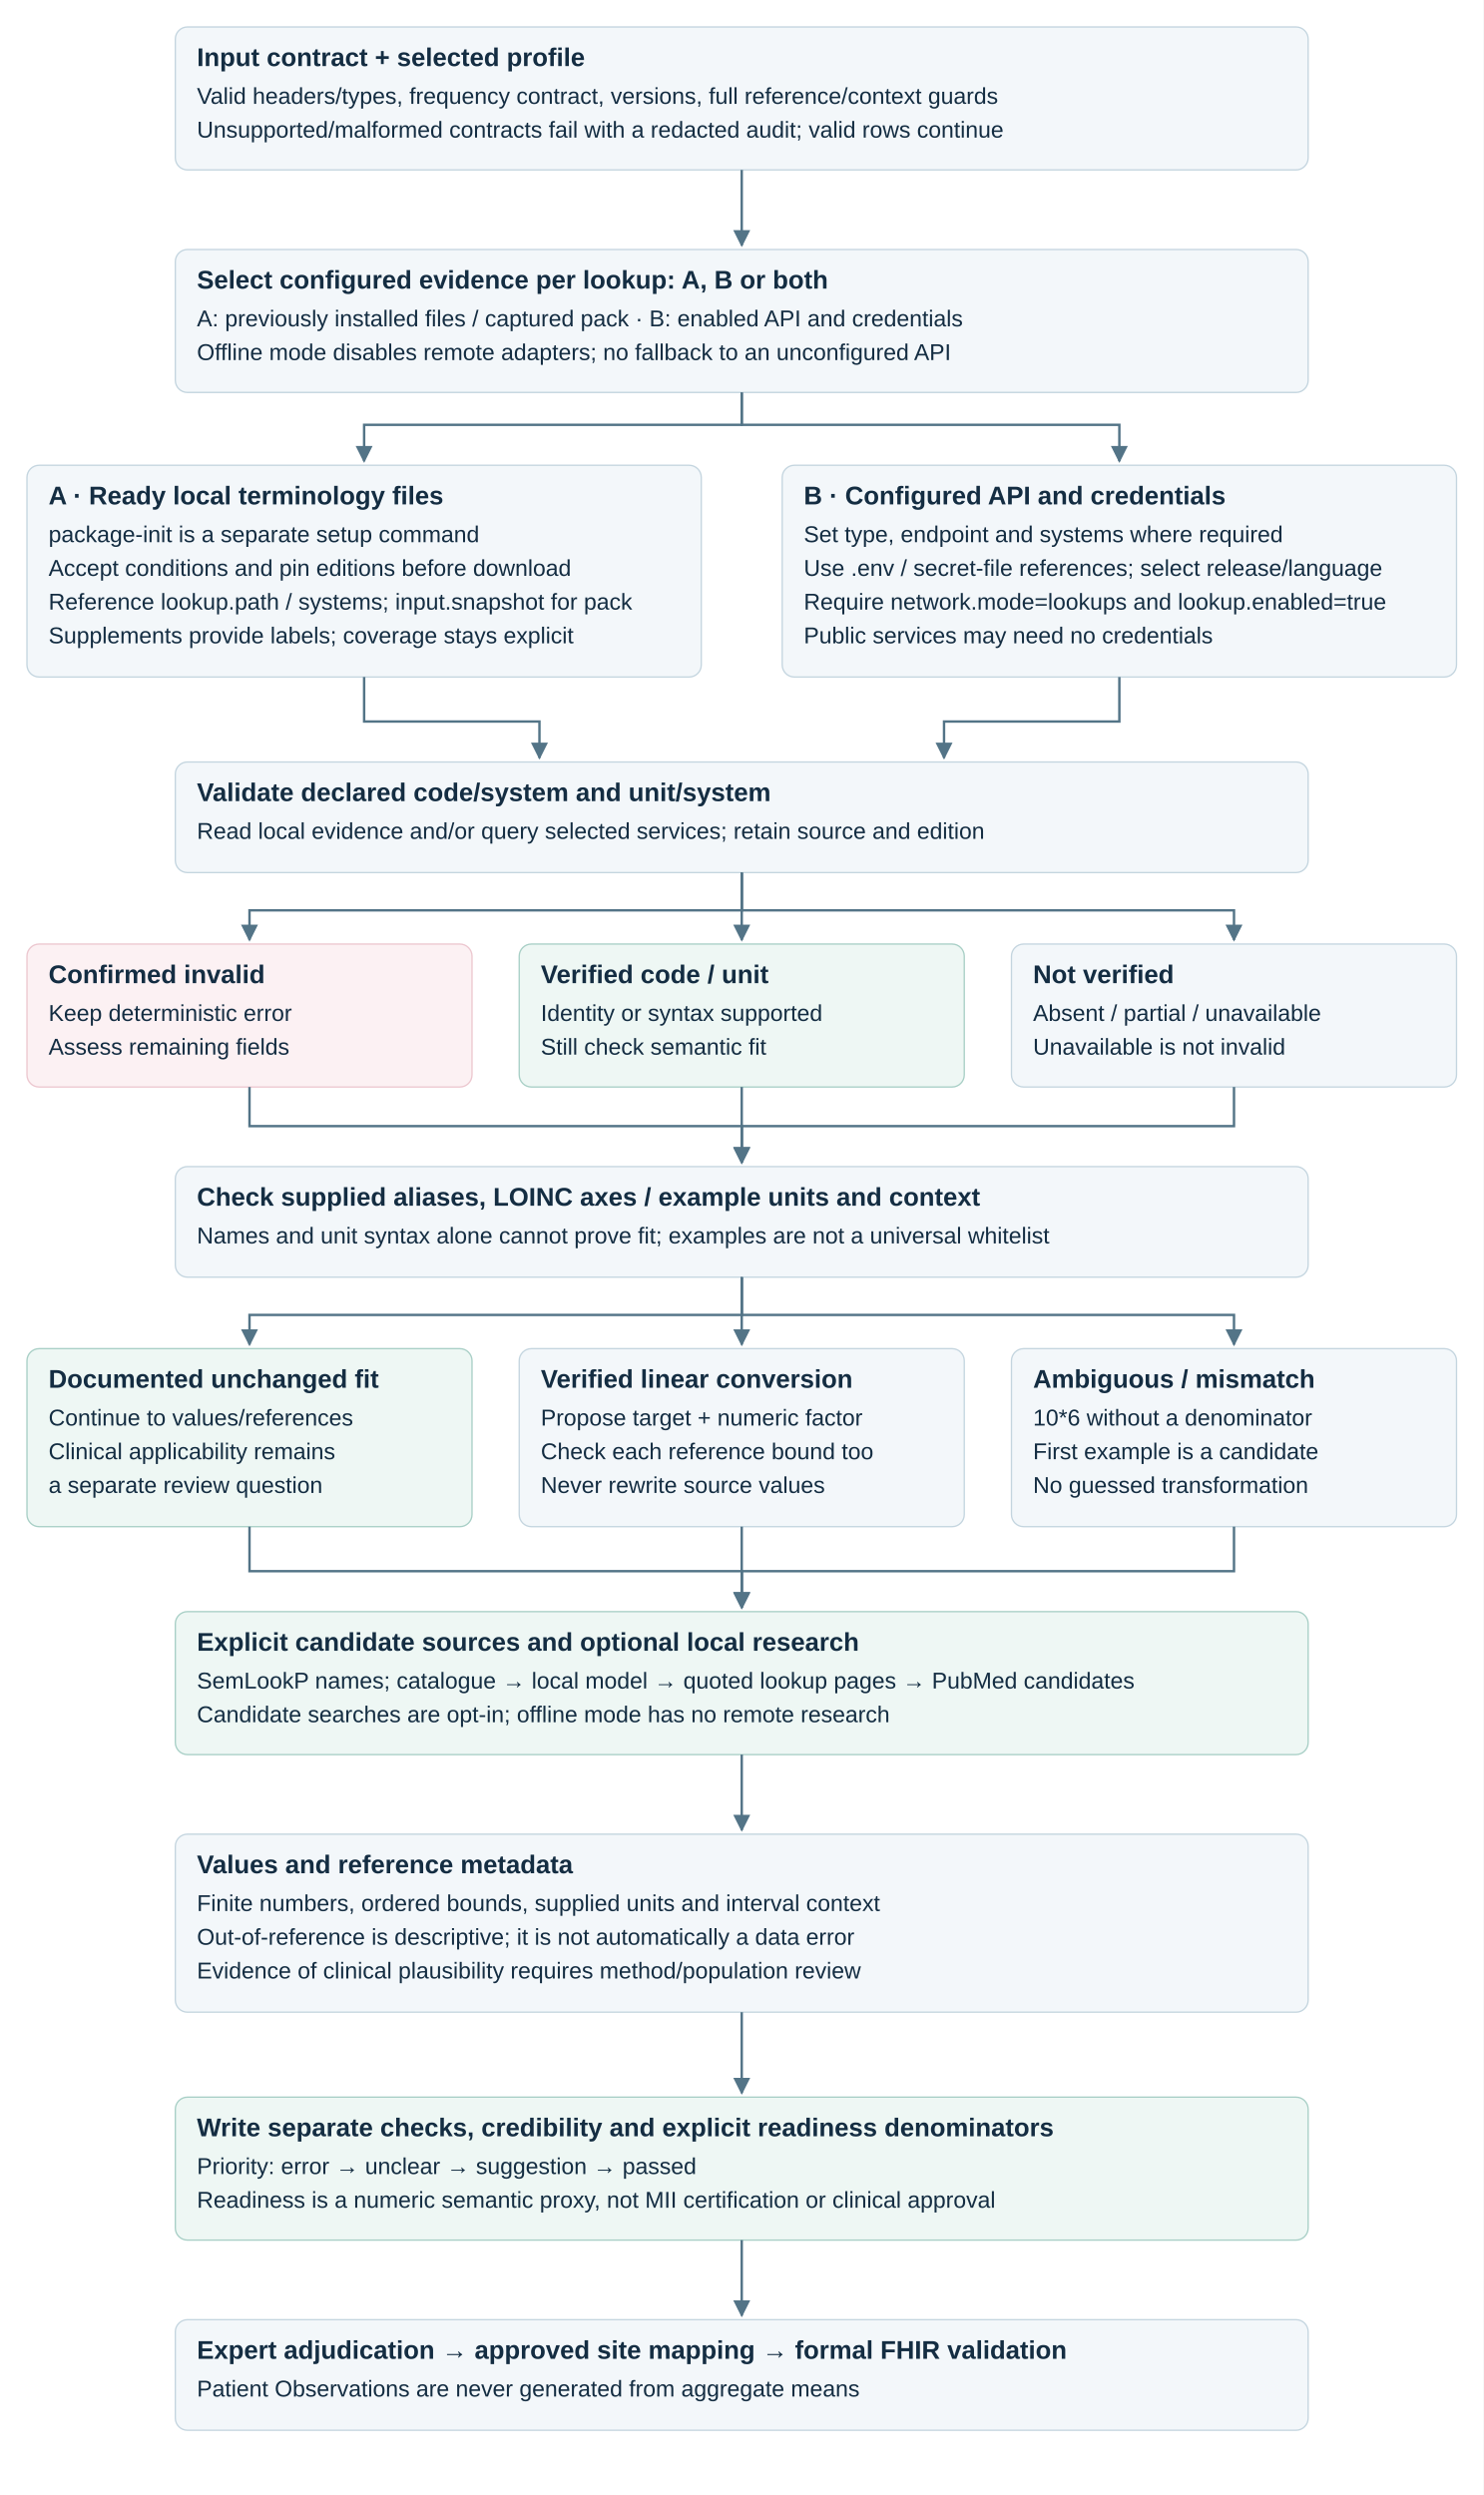
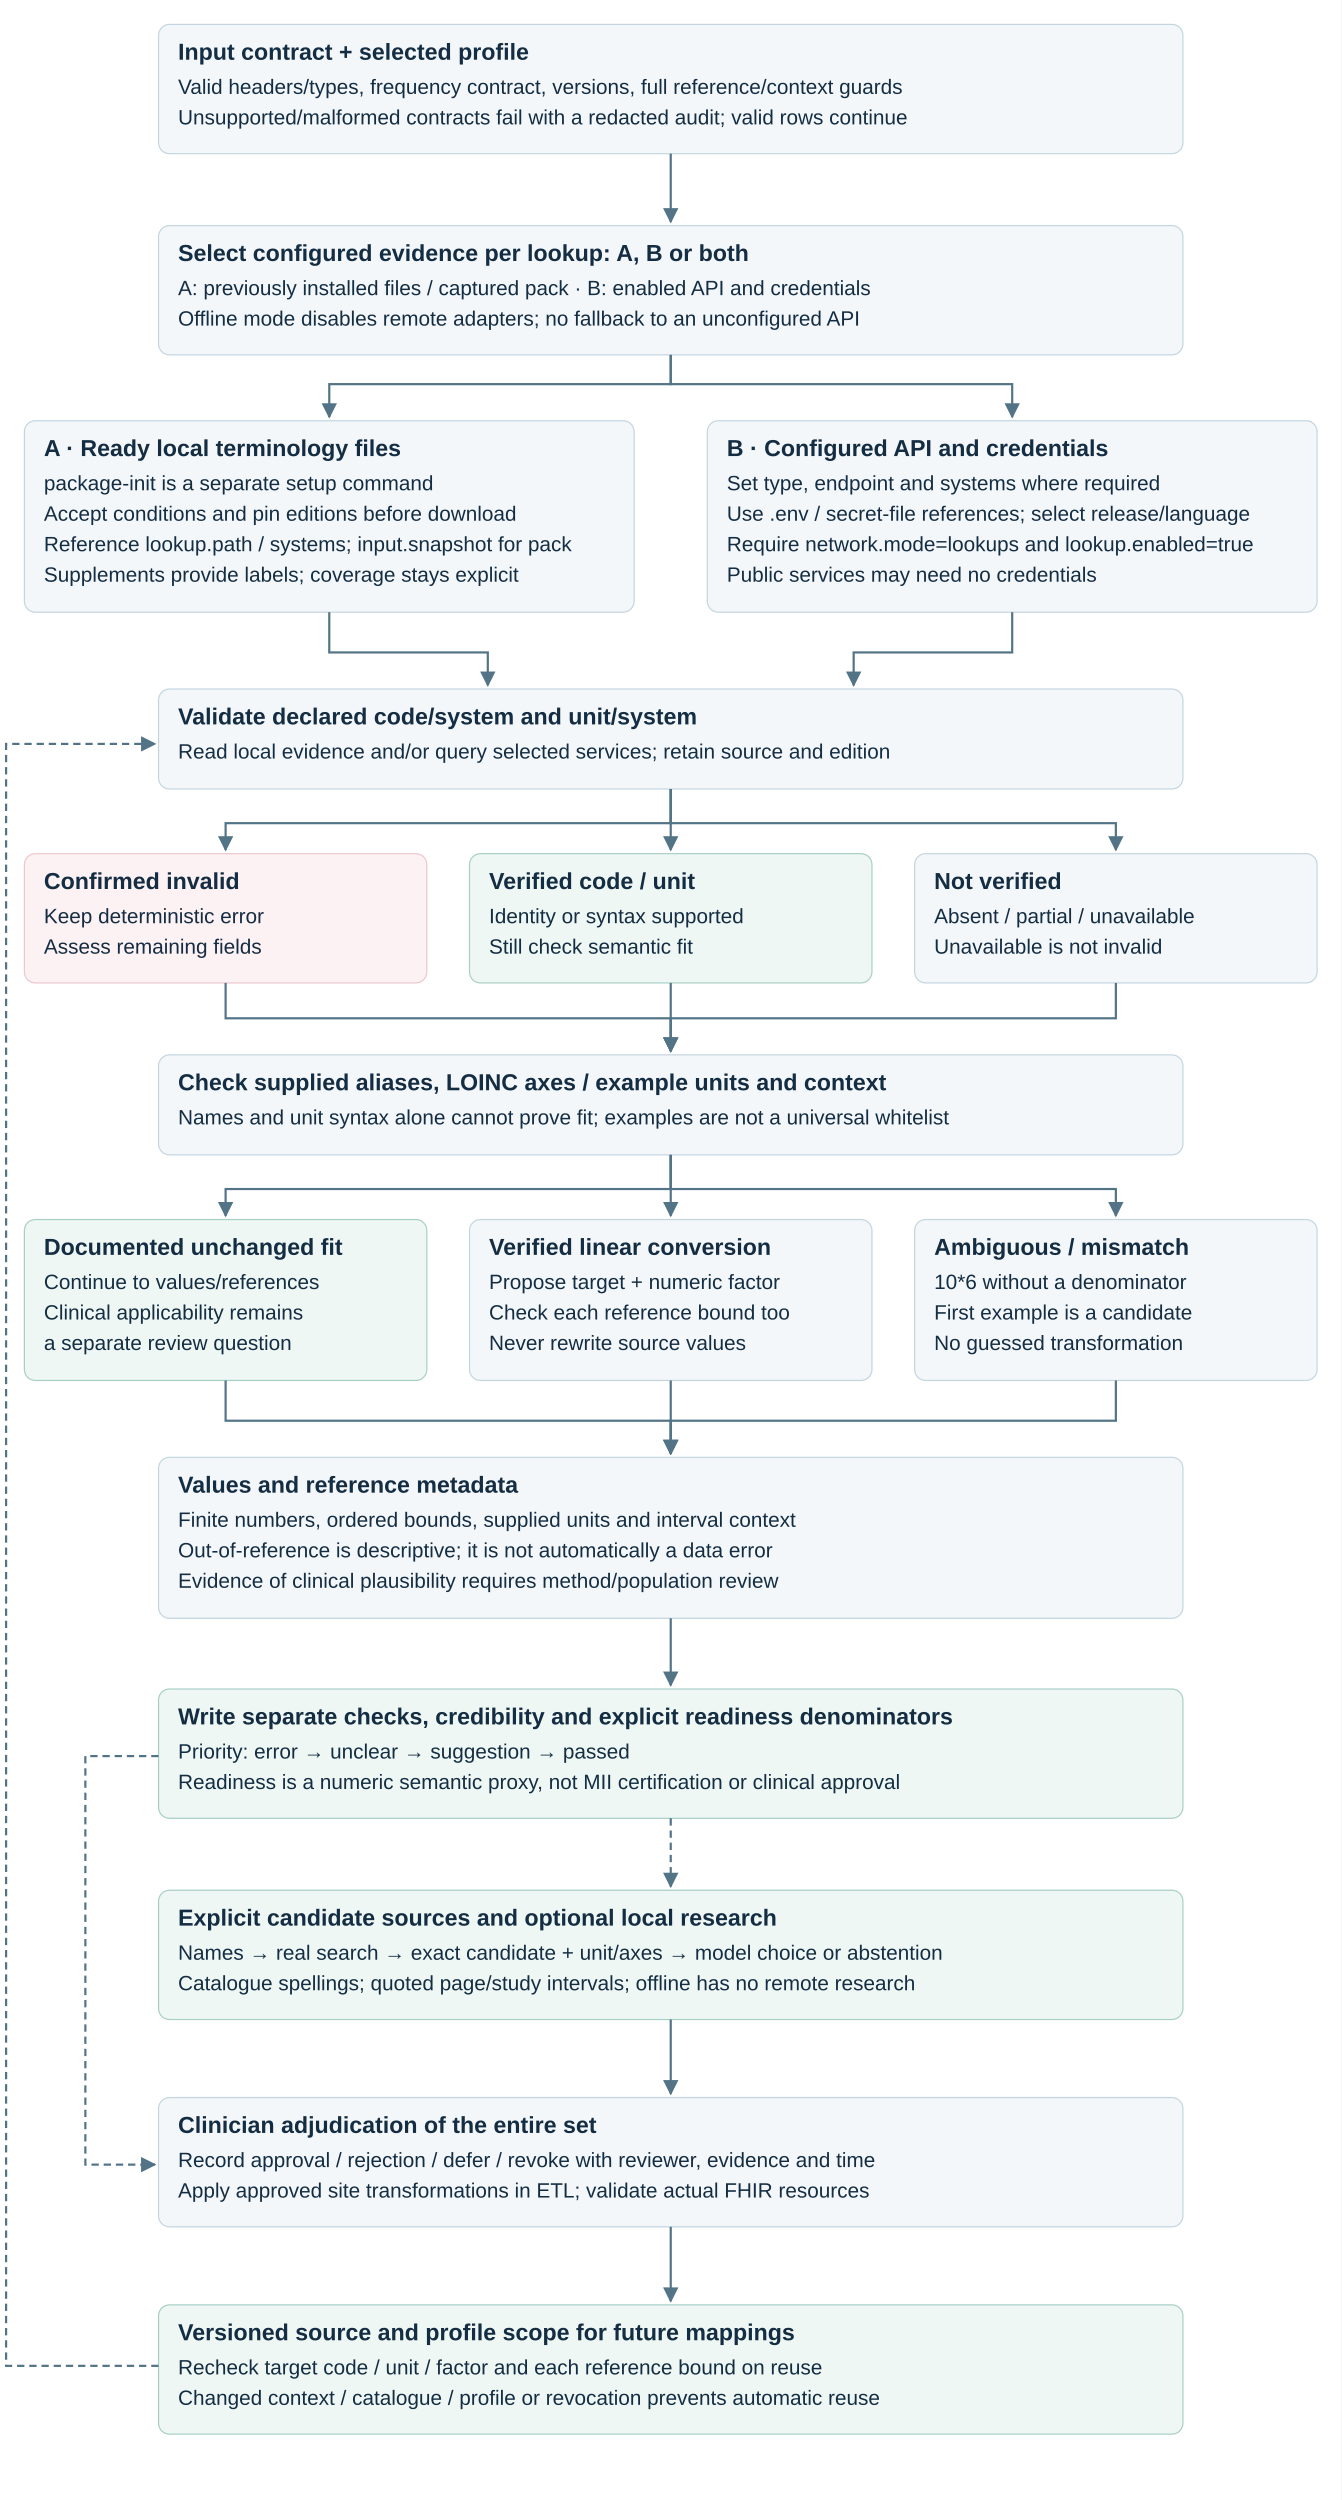
- <svg xmlns="http://www.w3.org/2000/svg" width="1100" height="1850" viewBox="0 0 1100 1850" role="img" aria-labelledby="title desc">
+ <svg xmlns="http://www.w3.org/2000/svg" width="1100" height="2050" viewBox="0 0 1100 2050" role="img" aria-labelledby="title desc">
  <defs>
    <marker id="arrow" viewBox="0 0 10 10" refX="9" refY="5" markerWidth="7" markerHeight="7" orient="auto-start-reverse">
      <path d="M0 0 L10 5 L0 10z" fill="#537487" />
    </marker>
  </defs>
  <style>text{font-family:Arial,sans-serif;fill:#142d42}.heading{font-size:19px;font-weight:700}.body{font-size:17px}.label{font-size:14px;fill:#526978}</style>
  <rect width="1100" height="100%" fill="white" />
  <g data-node="INPUT">
    <rect x="130" y="20" width="840" height="106" rx="9" fill="#f3f7fa" stroke="#c4d5df" />
    <text x="146" y="49" class="heading">Input contract + selected profile</text>
    <text x="146" y="77" class="body">Valid headers/types, frequency contract, versions, full reference/context guards</text>
    <text x="146" y="102" class="body">Unsupported/malformed contracts fail with a redacted audit; valid rows continue</text>
  </g>
  <g data-node="SOURCE">
    <rect x="130" y="185" width="840" height="106" rx="9" fill="#f3f7fa" stroke="#c4d5df" />
    <text x="146" y="214" class="heading">Select configured evidence per lookup: A, B or both</text>
    <text x="146" y="242" class="body">A: previously installed files / captured pack · B: enabled API and credentials</text>
    <text x="146" y="267" class="body">Offline mode disables remote adapters; no fallback to an unconfigured API</text>
  </g>
  <g data-node="LOCAL">
    <rect x="20" y="345" width="500" height="157" rx="9" fill="#f3f7fa" stroke="#c4d5df" />
    <text x="36" y="374" class="heading">A · Ready local terminology files</text>
    <text x="36" y="402" class="body">package-init is a separate setup command</text>
    <text x="36" y="427" class="body">Accept conditions and pin editions before download</text>
    <text x="36" y="452" class="body">Reference lookup.path / systems; input.snapshot for pack</text>
    <text x="36" y="477" class="body">Supplements provide labels; coverage stays explicit</text>
  </g>
  <g data-node="API">
    <rect x="580" y="345" width="500" height="157" rx="9" fill="#f3f7fa" stroke="#c4d5df" />
    <text x="596" y="374" class="heading">B · Configured API and credentials</text>
    <text x="596" y="402" class="body">Set type, endpoint and systems where required</text>
    <text x="596" y="427" class="body">Use .env / secret-file references; select release/language</text>
    <text x="596" y="452" class="body">Require network.mode=lookups and lookup.enabled=true</text>
    <text x="596" y="477" class="body">Public services may need no credentials</text>
  </g>
  <g data-node="LOOKUP">
    <rect x="130" y="565" width="840" height="82" rx="9" fill="#f3f7fa" stroke="#c4d5df" />
    <text x="146" y="594" class="heading">Validate declared code/system and unit/system</text>
    <text x="146" y="622" class="body">Read local evidence and/or query selected services; retain source and edition</text>
  </g>
  <g data-node="INVALID">
    <rect x="20" y="700" width="330" height="106" rx="9" fill="#fcf1f3" stroke="#ecc7cf" />
    <text x="36" y="729" class="heading">Confirmed invalid</text>
    <text x="36" y="757" class="body">Keep deterministic error</text>
    <text x="36" y="782" class="body">Assess remaining fields</text>
  </g>
  <g data-node="KNOWN">
    <rect x="385" y="700" width="330" height="106" rx="9" fill="#eef7f4" stroke="#a8cfc6" />
    <text x="401" y="729" class="heading">Verified code / unit</text>
    <text x="401" y="757" class="body">Identity or syntax supported</text>
    <text x="401" y="782" class="body">Still check semantic fit</text>
  </g>
  <g data-node="UNKNOWN">
    <rect x="750" y="700" width="330" height="106" rx="9" fill="#f3f7fa" stroke="#c4d5df" />
    <text x="766" y="729" class="heading">Not verified</text>
    <text x="766" y="757" class="body">Absent / partial / unavailable</text>
    <text x="766" y="782" class="body">Unavailable is not invalid</text>
  </g>
  <g data-node="FIT">
    <rect x="130" y="865" width="840" height="82" rx="9" fill="#f3f7fa" stroke="#c4d5df" />
    <text x="146" y="894" class="heading">Check supplied aliases, LOINC axes / example units and context</text>
    <text x="146" y="922" class="body">Names and unit syntax alone cannot prove fit; examples are not a universal whitelist</text>
  </g>
  <g data-node="MATCH">
    <rect x="20" y="1000" width="330" height="132" rx="9" fill="#eef7f4" stroke="#a8cfc6" />
    <text x="36" y="1029" class="heading">Documented unchanged fit</text>
    <text x="36" y="1057" class="body">Continue to values/references</text>
    <text x="36" y="1082" class="body">Clinical applicability remains</text>
    <text x="36" y="1107" class="body">a separate review question</text>
  </g>
  <g data-node="CONVERT">
    <rect x="385" y="1000" width="330" height="132" rx="9" fill="#f3f7fa" stroke="#c4d5df" />
    <text x="401" y="1029" class="heading">Verified linear conversion</text>
    <text x="401" y="1057" class="body">Propose target + numeric factor</text>
    <text x="401" y="1082" class="body">Check each reference bound too</text>
    <text x="401" y="1107" class="body">Never rewrite source values</text>
  </g>
  <g data-node="AMBIG">
    <rect x="750" y="1000" width="330" height="132" rx="9" fill="#f3f7fa" stroke="#c4d5df" />
    <text x="766" y="1029" class="heading">Ambiguous / mismatch</text>
    <text x="766" y="1057" class="body">10*6 without a denominator</text>
    <text x="766" y="1082" class="body">First example is a candidate</text>
    <text x="766" y="1107" class="body">No guessed transformation</text>
  </g>
  <g data-node="RESEARCH">
-     <rect x="130" y="1195" width="840" height="106" rx="9" fill="#eef7f4" stroke="#a8cfc6" />
-     <text x="146" y="1224" class="heading">Explicit candidate sources and optional local research</text>
-     <text x="146" y="1252" class="body">SemLookP names; catalogue → local model → quoted lookup pages → PubMed candidates</text>
-     <text x="146" y="1277" class="body">Candidate searches are opt-in; offline mode has no remote research</text>
+     <rect x="130" y="1550" width="840" height="106" rx="9" fill="#eef7f4" stroke="#a8cfc6" />
+     <text x="146" y="1579" class="heading">Explicit candidate sources and optional local research</text>
+     <text x="146" y="1607" class="body">Names → real search → exact candidate + unit/axes → model choice or abstention</text>
+     <text x="146" y="1632" class="body">Catalogue spellings; quoted page/study intervals; offline has no remote research</text>
  </g>
  <g data-node="NUMERIC">
-     <rect x="130" y="1360" width="840" height="132" rx="9" fill="#f3f7fa" stroke="#c4d5df" />
-     <text x="146" y="1389" class="heading">Values and reference metadata</text>
-     <text x="146" y="1417" class="body">Finite numbers, ordered bounds, supplied units and interval context</text>
-     <text x="146" y="1442" class="body">Out-of-reference is descriptive; it is not automatically a data error</text>
-     <text x="146" y="1467" class="body">Evidence of clinical plausibility requires method/population review</text>
+     <rect x="130" y="1195" width="840" height="132" rx="9" fill="#f3f7fa" stroke="#c4d5df" />
+     <text x="146" y="1224" class="heading">Values and reference metadata</text>
+     <text x="146" y="1252" class="body">Finite numbers, ordered bounds, supplied units and interval context</text>
+     <text x="146" y="1277" class="body">Out-of-reference is descriptive; it is not automatically a data error</text>
+     <text x="146" y="1302" class="body">Evidence of clinical plausibility requires method/population review</text>
  </g>
  <g data-node="OUTPUT">
-     <rect x="130" y="1555" width="840" height="106" rx="9" fill="#eef7f4" stroke="#a8cfc6" />
-     <text x="146" y="1584" class="heading">Write separate checks, credibility and explicit readiness denominators</text>
-     <text x="146" y="1612" class="body">Priority: error → unclear → suggestion → passed</text>
-     <text x="146" y="1637" class="body">Readiness is a numeric semantic proxy, not MII certification or clinical approval</text>
+     <rect x="130" y="1385" width="840" height="106" rx="9" fill="#eef7f4" stroke="#a8cfc6" />
+     <text x="146" y="1414" class="heading">Write separate checks, credibility and explicit readiness denominators</text>
+     <text x="146" y="1442" class="body">Priority: error → unclear → suggestion → passed</text>
+     <text x="146" y="1467" class="body">Readiness is a numeric semantic proxy, not MII certification or clinical approval</text>
  </g>
  <g data-node="REVIEW">
-     <rect x="130" y="1720" width="840" height="82" rx="9" fill="#f3f7fa" stroke="#c4d5df" />
-     <text x="146" y="1749" class="heading">Expert adjudication → approved site mapping → formal FHIR validation</text>
-     <text x="146" y="1777" class="body">Patient Observations are never generated from aggregate means</text>
+     <rect x="130" y="1720" width="840" height="106" rx="9" fill="#f3f7fa" stroke="#c4d5df" />
+     <text x="146" y="1749" class="heading">Clinician adjudication of the entire set</text>
+     <text x="146" y="1777" class="body">Record approval / rejection / defer / revoke with reviewer, evidence and time</text>
+     <text x="146" y="1802" class="body">Apply approved site transformations in ETL; validate actual FHIR resources</text>
+   </g>
+   <g data-node="REGISTRY">
+     <rect x="130" y="1890" width="840" height="106" rx="9" fill="#eef7f4" stroke="#a8cfc6" />
+     <text x="146" y="1919" class="heading">Versioned source and profile scope for future mappings</text>
+     <text x="146" y="1947" class="body">Recheck target code / unit / factor and each reference bound on reuse</text>
+     <text x="146" y="1972" class="body">Changed context / catalogue / profile or revocation prevents automatic reuse</text>
  </g>
  <path data-edge="INPUT-SOURCE" d="M550 126 V182" fill="none" stroke="#537487" stroke-width="1.8" marker-end="url(#arrow)" />
  <path data-edge="SOURCE-LOCAL" d="M550 291 V315 H270 V342" fill="none" stroke="#537487" stroke-width="1.8" marker-end="url(#arrow)" />
  <path data-edge="SOURCE-API" d="M550 291 V315 H830 V342" fill="none" stroke="#537487" stroke-width="1.8" marker-end="url(#arrow)" />
  <path data-edge="LOCAL-LOOKUP" d="M270 502 V535 H400 V562" fill="none" stroke="#537487" stroke-width="1.8" marker-end="url(#arrow)" />
  <path data-edge="API-LOOKUP" d="M830 502 V535 H700 V562" fill="none" stroke="#537487" stroke-width="1.8" marker-end="url(#arrow)" />
  <path data-edge="LOOKUP-INVALID" d="M550 647 V675 H185 V697" fill="none" stroke="#537487" stroke-width="1.8" marker-end="url(#arrow)" />
  <path data-edge="LOOKUP-KNOWN" d="M550 647 V697" fill="none" stroke="#537487" stroke-width="1.8" marker-end="url(#arrow)" />
  <path data-edge="LOOKUP-UNKNOWN" d="M550 647 V675 H915 V697" fill="none" stroke="#537487" stroke-width="1.8" marker-end="url(#arrow)" />
  <path data-edge="INVALID-FIT" d="M185 806 V835 H550 V862" fill="none" stroke="#537487" stroke-width="1.8" marker-end="url(#arrow)" />
  <path data-edge="KNOWN-FIT" d="M550 806 V862" fill="none" stroke="#537487" stroke-width="1.8" marker-end="url(#arrow)" />
  <path data-edge="UNKNOWN-FIT" d="M915 806 V835 H550 V862" fill="none" stroke="#537487" stroke-width="1.8" marker-end="url(#arrow)" />
  <path data-edge="FIT-MATCH" d="M550 947 V975 H185 V997" fill="none" stroke="#537487" stroke-width="1.8" marker-end="url(#arrow)" />
  <path data-edge="FIT-CONVERT" d="M550 947 V997" fill="none" stroke="#537487" stroke-width="1.8" marker-end="url(#arrow)" />
  <path data-edge="FIT-AMBIG" d="M550 947 V975 H915 V997" fill="none" stroke="#537487" stroke-width="1.8" marker-end="url(#arrow)" />
-   <path data-edge="MATCH-RESEARCH" d="M185 1132 V1165 H550 V1192" fill="none" stroke="#537487" stroke-width="1.8" marker-end="url(#arrow)" />
-   <path data-edge="CONVERT-RESEARCH" d="M550 1132 V1192" fill="none" stroke="#537487" stroke-width="1.8" marker-end="url(#arrow)" />
-   <path data-edge="AMBIG-RESEARCH" d="M915 1132 V1165 H550 V1192" fill="none" stroke="#537487" stroke-width="1.8" marker-end="url(#arrow)" />
-   <path data-edge="RESEARCH-NUMERIC" d="M550 1301 V1357" fill="none" stroke="#537487" stroke-width="1.8" marker-end="url(#arrow)" />
-   <path data-edge="NUMERIC-OUTPUT" d="M550 1492 V1552" fill="none" stroke="#537487" stroke-width="1.8" marker-end="url(#arrow)" />
-   <path data-edge="OUTPUT-REVIEW" d="M550 1661 V1717" fill="none" stroke="#537487" stroke-width="1.8" marker-end="url(#arrow)" />
+   <path data-edge="MATCH-NUMERIC" d="M185 1132 V1165 H550 V1192" fill="none" stroke="#537487" stroke-width="1.8" marker-end="url(#arrow)" />
+   <path data-edge="CONVERT-NUMERIC" d="M550 1132 V1192" fill="none" stroke="#537487" stroke-width="1.8" marker-end="url(#arrow)" />
+   <path data-edge="AMBIG-NUMERIC" d="M915 1132 V1165 H550 V1192" fill="none" stroke="#537487" stroke-width="1.8" marker-end="url(#arrow)" />
+   <path data-edge="NUMERIC-OUTPUT" d="M550 1327 V1382" fill="none" stroke="#537487" stroke-width="1.8" marker-end="url(#arrow)" />
+   <path data-edge="OUTPUT-RESEARCH" d="M550 1491 V1547" fill="none" stroke="#537487" stroke-width="1.8" stroke-dasharray="6 4" marker-end="url(#arrow)" />
+   <path data-edge="OUTPUT-REVIEW" d="M130 1440 H70 V1775 H127" fill="none" stroke="#537487" stroke-width="1.8" stroke-dasharray="6 4" marker-end="url(#arrow)" />
+   <path data-edge="RESEARCH-REVIEW" d="M550 1656 V1717" fill="none" stroke="#537487" stroke-width="1.8" marker-end="url(#arrow)" />
+   <path data-edge="REVIEW-REGISTRY" d="M550 1826 V1887" fill="none" stroke="#537487" stroke-width="1.8" marker-end="url(#arrow)" />
+   <path data-edge="REGISTRY-LOOKUP" d="M130 1940 H5 V610 H127" fill="none" stroke="#537487" stroke-width="1.8" stroke-dasharray="6 4" marker-end="url(#arrow)" />
</svg>
